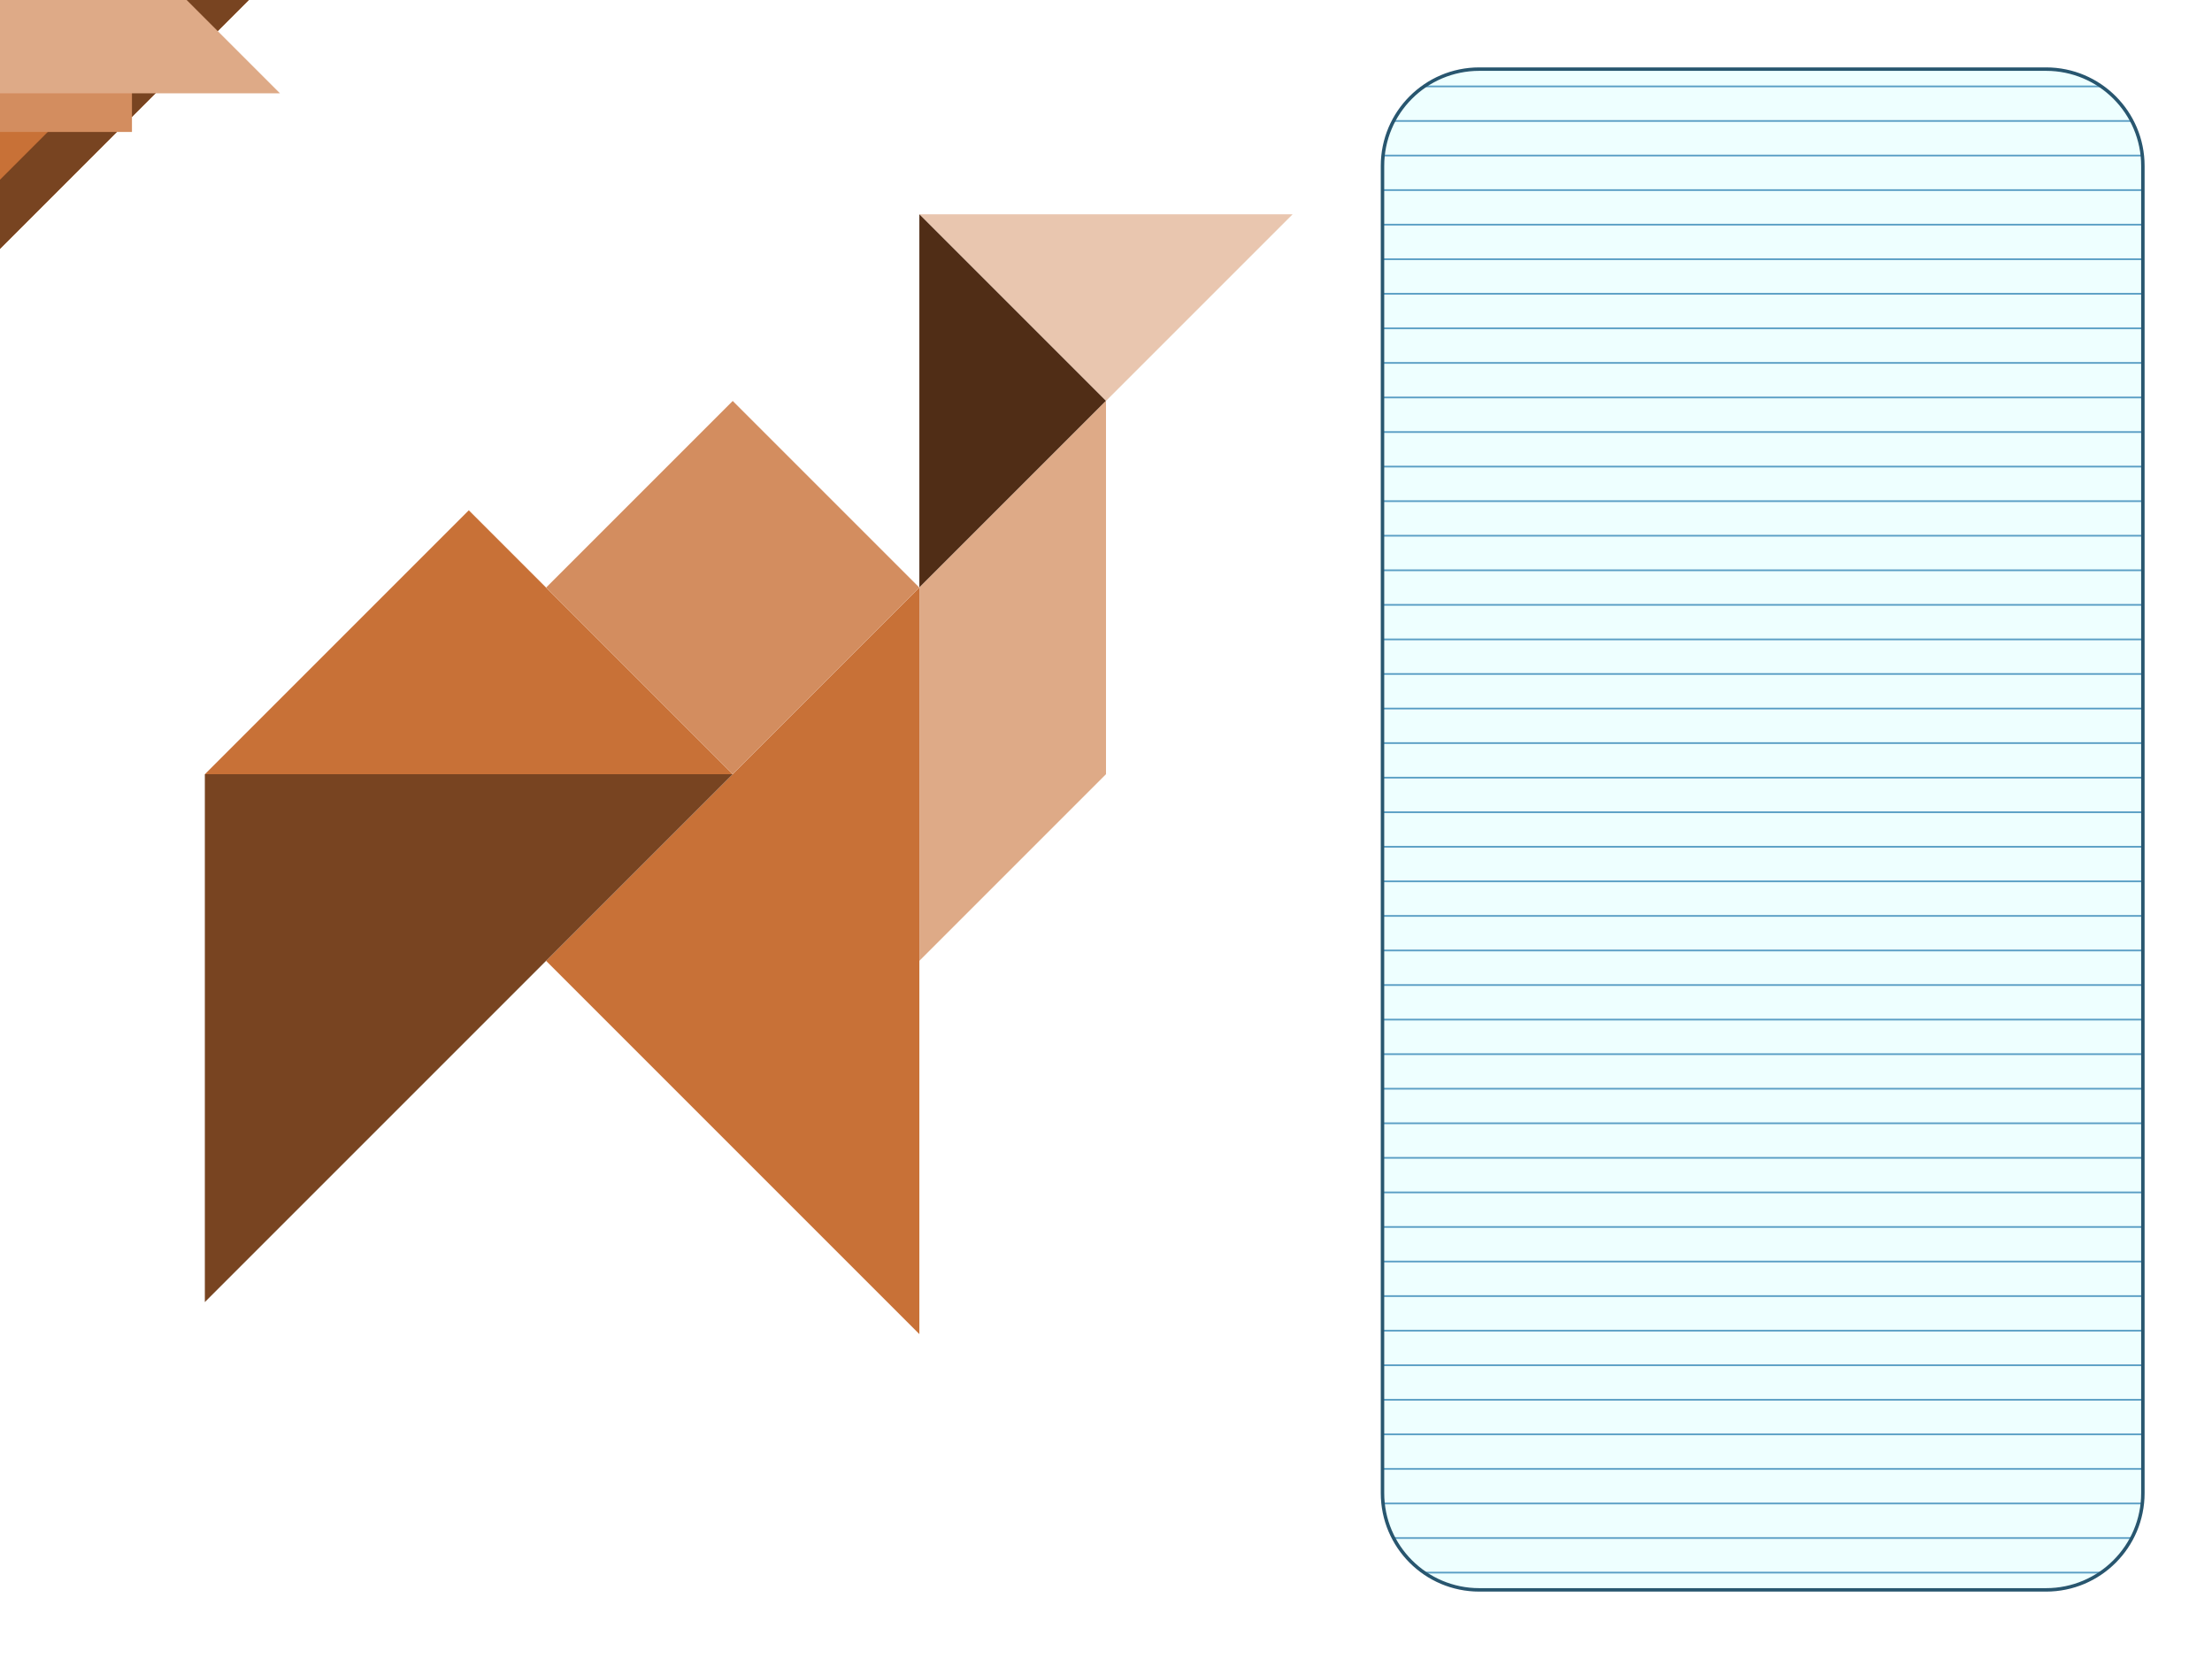
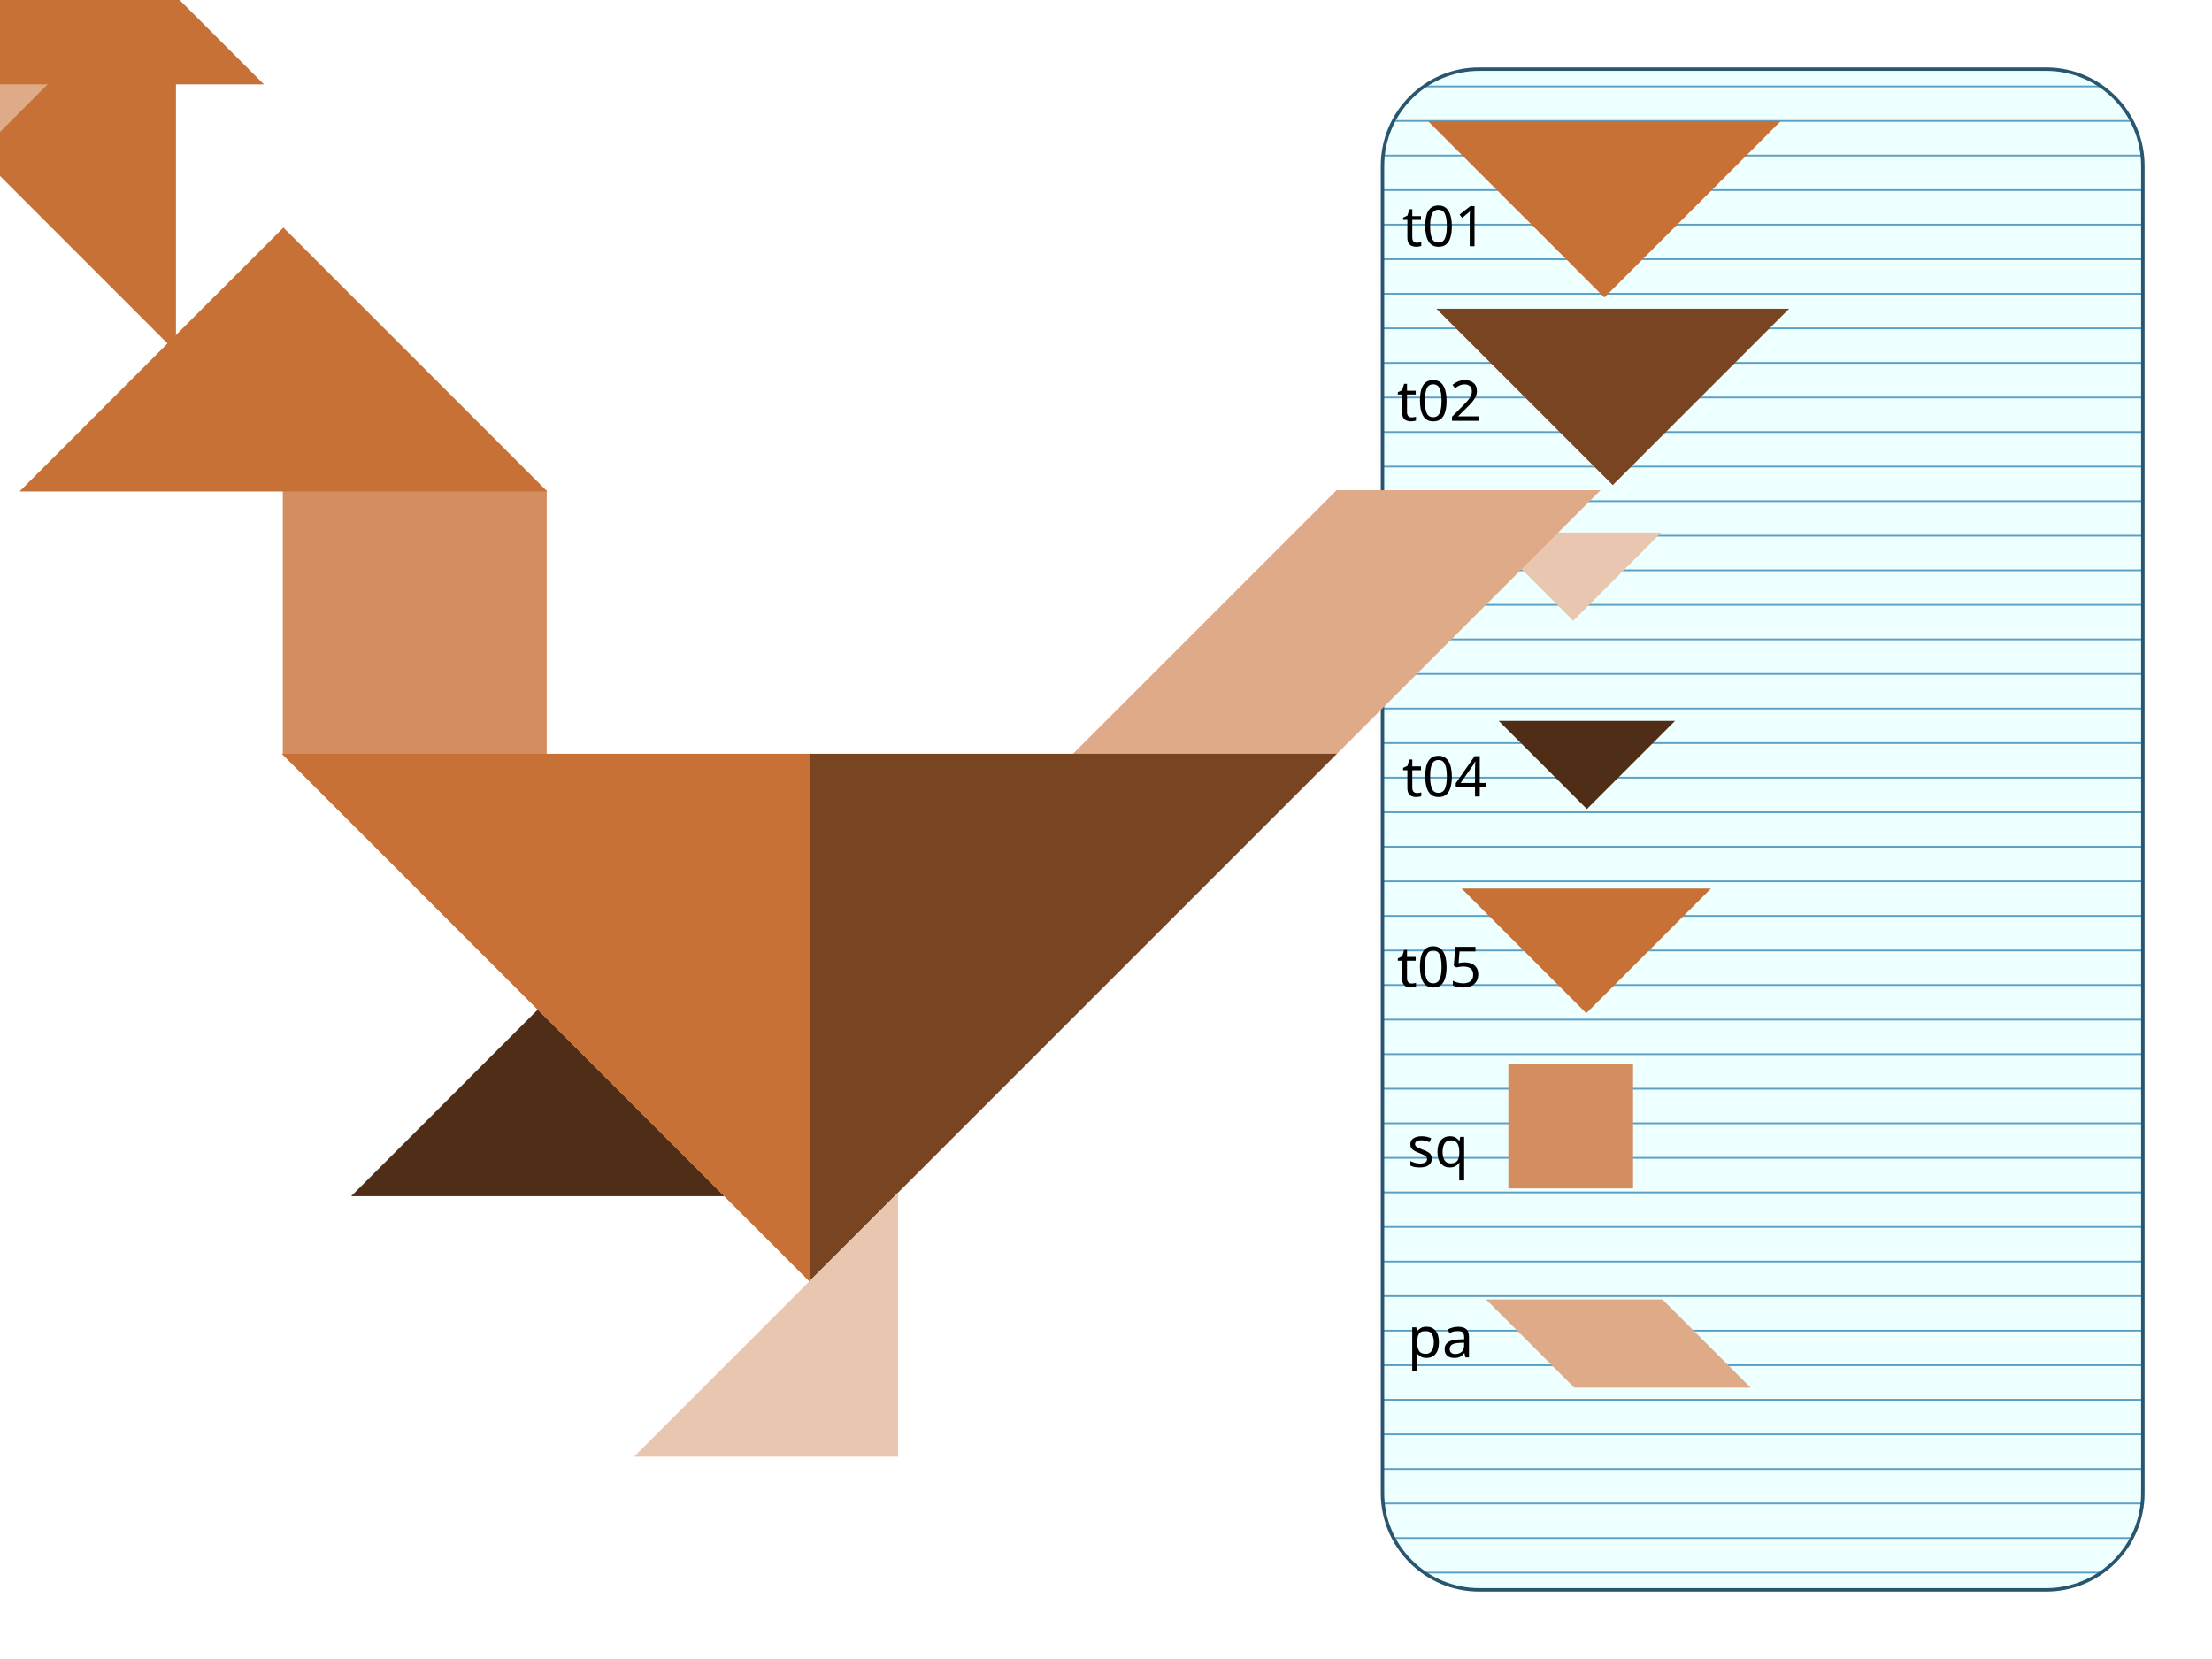
- <svg xmlns="http://www.w3.org/2000/svg" version="1.0" width="100%" height="100%" viewBox="0 0 640 480" id="svg2383">
+ <svg xmlns="http://www.w3.org/2000/svg" xmlns:xlink="http://www.w3.org/1999/xlink" version="1.0" width="100%" height="100%" viewBox="0 0 640 480" id="svg2383">
  <defs id="defs2385" />
-   <g id="bg">
-     <rect width="220" height="440" ry="28" x="400" y="20" id="r3268" style="fill:#eeffff;fill-opacity:1" />
-     <g id="g3769">
-       <path d="M 411.97,25 L 607.71,25" id="p3458" style="stroke:#5b9fc5;stroke-width:0.5;" />
-       <path d="M 403.14,35 L 616.65,35" id="p3460" style="stroke:#5b9fc5;stroke-width:0.5;" />
-       <path d="M 400,45 L 620,45" id="p3472" style="stroke:#5b9fc5;stroke-width:0.5;" />
-       <path d="M 400,55 L 620,55" id="p3474" style="stroke:#5b9fc5;stroke-width:0.5;" />
-       <path d="M 400,65 L 620,65" id="p3478" style="stroke:#5b9fc5;stroke-width:0.5;" />
-       <path d="M 400,75 L 620,75" id="p3480" style="stroke:#5b9fc5;stroke-width:0.5;" />
-       <path d="M 400,85 L 620,85" id="p3499" style="stroke:#5b9fc5;stroke-width:0.5;" />
-       <path d="M 400,95 L 620,95" id="p3501" style="stroke:#5b9fc5;stroke-width:0.5;" />
-       <path d="M 400,105 L 620,105" id="p3503" style="stroke:#5b9fc5;stroke-width:0.5;" />
-       <path d="M 400,115 L 620,115" id="p3505" style="stroke:#5b9fc5;stroke-width:0.5;" />
-       <path d="M 400,125 L 620,125" id="p3507" style="stroke:#5b9fc5;stroke-width:0.5;" />
-       <path d="M 400,135 L 620,135" id="p3509" style="stroke:#5b9fc5;stroke-width:0.5;" />
-       <path d="M 400,145 L 620,145" id="p3515" style="stroke:#5b9fc5;stroke-width:0.5;" />
-       <path d="M 400,155 L 620,155" id="p3517" style="stroke:#5b9fc5;stroke-width:0.5;" />
-       <path d="M 400,165 L 620,165" id="p3519" style="stroke:#5b9fc5;stroke-width:0.5;" />
-       <path d="M 400,175 L 620,175" id="p3521" style="stroke:#5b9fc5;stroke-width:0.5;" />
-       <path d="M 400,185 L 620,185" id="p3523" style="stroke:#5b9fc5;stroke-width:0.5;" />
-       <path d="M 400,195 L 620,195" id="p3525" style="stroke:#5b9fc5;stroke-width:0.5;" />
-       <path d="M 400,205 L 620,205" id="p3617" style="stroke:#5b9fc5;stroke-width:0.5;" />
-       <path d="M 400,215 L 620,215" id="p3619" style="stroke:#5b9fc5;stroke-width:0.5;" />
-       <path d="M 400,225 L 620,225" id="p3621" style="stroke:#5b9fc5;stroke-width:0.5;" />
-       <path d="M 400,235 L 620,235" id="p3623" style="stroke:#5b9fc5;stroke-width:0.5;" />
-       <path d="M 400,245 L 620,245" id="p3625" style="stroke:#5b9fc5;stroke-width:0.5;" />
-       <path d="M 400,255 L 620,255" id="p3627" style="stroke:#5b9fc5;stroke-width:0.5;" />
-       <path d="M 400,265 L 620,265" id="p3631" style="stroke:#5b9fc5;stroke-width:0.5;" />
-       <path d="M 400,275 L 620,275" id="p3633" style="stroke:#5b9fc5;stroke-width:0.5;" />
-       <path d="M 400,285 L 620,285" id="p3635" style="stroke:#5b9fc5;stroke-width:0.5;" />
-       <path d="M 400,295 L 620,295" id="p3637" style="stroke:#5b9fc5;stroke-width:0.5;" />
-       <path d="M 400,305 L 620,305" id="p3639" style="stroke:#5b9fc5;stroke-width:0.5;" />
-       <path d="M 400,315 L 620,315" id="p3641" style="stroke:#5b9fc5;stroke-width:0.5;" />
-       <path d="M 400,325 L 620,325" id="p3645" style="stroke:#5b9fc5;stroke-width:0.5;" />
-       <path d="M 400,335 L 620,335" id="p3647" style="stroke:#5b9fc5;stroke-width:0.5;" />
-       <path d="M 400,345 L 620,345" id="p3649" style="stroke:#5b9fc5;stroke-width:0.5;" />
-       <path d="M 400,355 L 620,355" id="p3651" style="stroke:#5b9fc5;stroke-width:0.5;" />
-       <path d="M 400,365 L 620,365" id="p3653" style="stroke:#5b9fc5;stroke-width:0.5;" />
-       <path d="M 400,375 L 620,375" id="p3655" style="stroke:#5b9fc5;stroke-width:0.5;" />
-       <path d="M 400,385 L 620,385" id="p3663" style="stroke:#5b9fc5;stroke-width:0.5;" />
-       <path d="M 400,395 L 620,395" id="p3665" style="stroke:#5b9fc5;stroke-width:0.5;" />
-       <path d="M 400,405 L 620,405" id="p3667" style="stroke:#5b9fc5;stroke-width:0.5;" />
-       <path d="M 400,415 L 620,415" id="p3669" style="stroke:#5b9fc5;stroke-width:0.5;" />
-       <path d="M 400,425 L 620,425" id="p3671" style="stroke:#5b9fc5;stroke-width:0.5;" />
-       <path d="M 400,435 L 620,435" id="p3673" style="stroke:#5b9fc5;stroke-width:0.5;" />
-       <path d="M 403.24,445 L 616.65,445" id="p3677" style="stroke:#5b9fc5;stroke-width:0.5;" />
-       <path d="M 412.18,455 L 607.71,455" id="p3679" style="stroke:#5b9fc5;stroke-width:0.5;" />
+   <g id="legend">
+     <g id="bg">
+       <rect width="220" height="440" ry="28" x="400" y="20" id="r3268" style="fill:#eeffff;fill-opacity:1" />
+       <g id="g3769">
+         <path d="m 411.97,25 195.74,0" id="p3458" style="stroke:#5b9fc5;stroke-width:0.5" />
+         <path d="m 403.14,35 213.51,0" id="p3460" style="stroke:#5b9fc5;stroke-width:0.5" />
+         <path d="m 400,45 220,0" id="p3472" style="stroke:#5b9fc5;stroke-width:0.5" />
+         <path d="m 400,55 220,0" id="p3474" style="stroke:#5b9fc5;stroke-width:0.5" />
+         <path d="m 400,65 220,0" id="p3478" style="stroke:#5b9fc5;stroke-width:0.5" />
+         <path d="m 400,75 220,0" id="p3480" style="stroke:#5b9fc5;stroke-width:0.5" />
+         <path d="m 400,85 220,0" id="p3499" style="stroke:#5b9fc5;stroke-width:0.5" />
+         <path d="m 400,95 220,0" id="p3501" style="stroke:#5b9fc5;stroke-width:0.5" />
+         <path d="m 400,105 220,0" id="p3503" style="stroke:#5b9fc5;stroke-width:0.5" />
+         <path d="m 400,115 220,0" id="p3505" style="stroke:#5b9fc5;stroke-width:0.5" />
+         <path d="m 400,125 220,0" id="p3507" style="stroke:#5b9fc5;stroke-width:0.5" />
+         <path d="m 400,135 220,0" id="p3509" style="stroke:#5b9fc5;stroke-width:0.5" />
+         <path d="m 400,145 220,0" id="p3515" style="stroke:#5b9fc5;stroke-width:0.5" />
+         <path d="m 400,155 220,0" id="p3517" style="stroke:#5b9fc5;stroke-width:0.5" />
+         <path d="m 400,165 220,0" id="p3519" style="stroke:#5b9fc5;stroke-width:0.5" />
+         <path d="m 400,175 220,0" id="p3521" style="stroke:#5b9fc5;stroke-width:0.5" />
+         <path d="m 400,185 220,0" id="p3523" style="stroke:#5b9fc5;stroke-width:0.5" />
+         <path d="m 400,195 220,0" id="p3525" style="stroke:#5b9fc5;stroke-width:0.5" />
+         <path d="m 400,205 220,0" id="p3617" style="stroke:#5b9fc5;stroke-width:0.5" />
+         <path d="m 400,215 220,0" id="p3619" style="stroke:#5b9fc5;stroke-width:0.5" />
+         <path d="m 400,225 220,0" id="p3621" style="stroke:#5b9fc5;stroke-width:0.5" />
+         <path d="m 400,235 220,0" id="p3623" style="stroke:#5b9fc5;stroke-width:0.5" />
+         <path d="m 400,245 220,0" id="p3625" style="stroke:#5b9fc5;stroke-width:0.5" />
+         <path d="m 400,255 220,0" id="p3627" style="stroke:#5b9fc5;stroke-width:0.5" />
+         <path d="m 400,265 220,0" id="p3631" style="stroke:#5b9fc5;stroke-width:0.5" />
+         <path d="m 400,275 220,0" id="p3633" style="stroke:#5b9fc5;stroke-width:0.5" />
+         <path d="m 400,285 220,0" id="p3635" style="stroke:#5b9fc5;stroke-width:0.5" />
+         <path d="m 400,295 220,0" id="p3637" style="stroke:#5b9fc5;stroke-width:0.5" />
+         <path d="m 400,305 220,0" id="p3639" style="stroke:#5b9fc5;stroke-width:0.5" />
+         <path d="m 400,315 220,0" id="p3641" style="stroke:#5b9fc5;stroke-width:0.5" />
+         <path d="m 400,325 220,0" id="p3645" style="stroke:#5b9fc5;stroke-width:0.5" />
+         <path d="m 400,335 220,0" id="p3647" style="stroke:#5b9fc5;stroke-width:0.5" />
+         <path d="m 400,345 220,0" id="p3649" style="stroke:#5b9fc5;stroke-width:0.5" />
+         <path d="m 400,355 220,0" id="p3651" style="stroke:#5b9fc5;stroke-width:0.5" />
+         <path d="m 400,365 220,0" id="p3653" style="stroke:#5b9fc5;stroke-width:0.5" />
+         <path d="m 400,375 220,0" id="p3655" style="stroke:#5b9fc5;stroke-width:0.5" />
+         <path d="m 400,385 220,0" id="p3663" style="stroke:#5b9fc5;stroke-width:0.5" />
+         <path d="m 400,395 220,0" id="p3665" style="stroke:#5b9fc5;stroke-width:0.5" />
+         <path d="m 400,405 220,0" id="p3667" style="stroke:#5b9fc5;stroke-width:0.5" />
+         <path d="m 400,415 220,0" id="p3669" style="stroke:#5b9fc5;stroke-width:0.5" />
+         <path d="m 400,425 220,0" id="p3671" style="stroke:#5b9fc5;stroke-width:0.5" />
+         <path d="m 400,435 220,0" id="p3673" style="stroke:#5b9fc5;stroke-width:0.5" />
+         <path d="m 403.24,445 213.41,0" id="p3677" style="stroke:#5b9fc5;stroke-width:0.5" />
+         <path d="m 412.18,455 195.53,0" id="p3679" style="stroke:#5b9fc5;stroke-width:0.5" />
+       </g>
+       <rect width="220" height="440" ry="28" x="400" y="20" id="r2686" style="fill:none;stroke:#28566f;stroke-width:1" />
    </g>
-     <rect width="220" height="440" ry="28" x="400" y="20" id="r2686" style="fill:none;stroke:#28566f;stroke-width:1;" />
+     <text id="text4313" y="71.237" x="405.701" style="font-style:normal;font-weight:normal;font-size:16.25px;line-height:125%;font-family:sans-serif;letter-spacing:0px;word-spacing:0px;fill:#000000;fill-opacity:1;stroke:none;stroke-width:1px;stroke-linecap:butt;stroke-linejoin:miter;stroke-opacity:1" xml:space="preserve">
+       <tspan y="71.237" x="405.701" id="tspan4315">t01</tspan>
+     </text>
+     <text id="text4317" y="121.758" x="404.17" style="font-style:normal;font-weight:normal;font-size:16.25px;line-height:125%;font-family:sans-serif;letter-spacing:0px;word-spacing:0px;fill:#000000;fill-opacity:1;stroke:none;stroke-width:1px;stroke-linecap:butt;stroke-linejoin:miter;stroke-opacity:1" xml:space="preserve">
+       <tspan y="121.758" x="404.17" id="tspan4319">t02</tspan>
+     </text>
+     <text id="text4321" y="176.872" x="404.17" style="font-style:normal;font-weight:normal;font-size:16.25px;line-height:125%;font-family:sans-serif;letter-spacing:0px;word-spacing:0px;fill:#000000;fill-opacity:1;stroke:none;stroke-width:1px;stroke-linecap:butt;stroke-linejoin:miter;stroke-opacity:1" xml:space="preserve">
+       <tspan y="176.872" x="404.17" id="tspan4323">t03</tspan>
+     </text>
+     <text id="text4325" y="230.456" x="405.701" style="font-style:normal;font-weight:normal;font-size:16.25px;line-height:125%;font-family:sans-serif;letter-spacing:0px;word-spacing:0px;fill:#000000;fill-opacity:1;stroke:none;stroke-width:1px;stroke-linecap:butt;stroke-linejoin:miter;stroke-opacity:1" xml:space="preserve">
+       <tspan y="230.456" x="405.701" id="tspan4327">t04</tspan>
+     </text>
+     <text id="text4329" y="285.57" x="404.17" style="font-style:normal;font-weight:normal;font-size:16.25px;line-height:125%;font-family:sans-serif;letter-spacing:0px;word-spacing:0px;fill:#000000;fill-opacity:1;stroke:none;stroke-width:1px;stroke-linecap:butt;stroke-linejoin:miter;stroke-opacity:1" xml:space="preserve">
+       <tspan y="285.57" x="404.17" id="tspan4331">t05</tspan>
+     </text>
+     <text id="text4333" y="337.622" x="407.232" style="font-style:normal;font-weight:normal;font-size:16.25px;line-height:125%;font-family:sans-serif;letter-spacing:0px;word-spacing:0px;fill:#000000;fill-opacity:1;stroke:none;stroke-width:1px;stroke-linecap:butt;stroke-linejoin:miter;stroke-opacity:1" xml:space="preserve">
+       <tspan y="337.622" x="407.232" id="tspan4335">sq</tspan>
+     </text>
+     <text id="text4337" y="392.736" x="407.232" style="font-style:normal;font-weight:normal;font-size:16.25px;line-height:125%;font-family:sans-serif;letter-spacing:0px;word-spacing:0px;fill:#000000;fill-opacity:1;stroke:none;stroke-width:1px;stroke-linecap:butt;stroke-linejoin:miter;stroke-opacity:1" xml:space="preserve">
+       <tspan y="392.736" x="407.232" id="tspan4339">pa</tspan>
+     </text>
+     <g id="g4519" transform="matrix(0.4725487,0,0,0.4725487,459.1325,217.0717)">
+       <path id="path4521" style="fill:#502d16" d="M 54,-18 0,36 -54,-18 54,-18 Z" />
+     </g>
+     <g id="g4523" transform="matrix(0.4725487,0,0,0.4725487,464.1967,52.04463)">
+       <path id="path4525" style="fill:#c87137" d="M -108,-36 0,72 108,-36 l -216,0 z" />
+     </g>
+     <g id="g4527" transform="matrix(0.4725487,0,0,0.4725487,454.4556,325.8049)">
+       <path id="path4529" style="fill:#d38d5f" d="m -38.18,-38.18 76.36,0 0,76.36 -76.36,0 0,-76.36 z" />
+     </g>
+     <g id="g4531" transform="matrix(0.4725487,0,0,0.4725487,455.1791,162.579)">
+       <path id="path4533" style="fill:#e9c6af" d="M 54,-18 0,36 -54,-18 54,-18 Z" />
+     </g>
+     <g id="g4538" transform="matrix(0.3341424,-0.3341424,0.3341424,0.3341424,468.2342,388.7268)">
+       <path id="path4540" style="fill:#deaa87" d="M 38.184,76.368 38.184,0 -38.184,-76.368 -38.184,0 38.184,76.368 Z" />
+     </g>
+     <g id="g4542" transform="matrix(0.4725487,0,0,0.4725487,458.9644,268.5865)">
+       <path id="path4544" style="fill:#c87137" d="M -76.36,-24.36 0,52 l 76.36,-76.36 -152.72,0 z" />
+     </g>
+     <g id="g4550" transform="matrix(0.4725487,0,0,0.4725487,466.6192,106.3362)">
+       <path d="M -108,-36 0,72 108,-36 l -216,0 z" style="fill:#784421;fill-opacity:1" id="path4552" />
+     </g>
+     <path d="m 0.522,510.922 30.097,30.097 30.097,-30.097 -60.194,0 z" style="color:#000000;clip-rule:nonzero;display:inline;overflow:visible;visibility:visible;opacity:1;isolation:auto;mix-blend-mode:normal;color-interpolation:sRGB;color-interpolation-filters:linearRGB;solid-color:#000000;solid-opacity:1;fill:#eeffff;fill-opacity:1;fill-rule:nonzero;stroke:#000000;stroke-width:1;stroke-linecap:butt;stroke-linejoin:miter;stroke-miterlimit:4;stroke-dasharray:none;stroke-dashoffset:0;stroke-opacity:1;color-rendering:auto;image-rendering:auto;shape-rendering:auto;text-rendering:auto;enable-background:accumulate" id="path4525-4" />
+     <path id="path4643" style="color:#000000;clip-rule:nonzero;display:inline;overflow:visible;visibility:visible;opacity:1;isolation:auto;mix-blend-mode:normal;color-interpolation:sRGB;color-interpolation-filters:linearRGB;solid-color:#000000;solid-opacity:1;fill:#eeffff;fill-opacity:1;fill-rule:nonzero;stroke:#000000;stroke-width:1;stroke-linecap:butt;stroke-linejoin:miter;stroke-miterlimit:4;stroke-dasharray:none;stroke-dashoffset:0;stroke-opacity:1;color-rendering:auto;image-rendering:auto;shape-rendering:auto;text-rendering:auto;enable-background:accumulate" d="m 75.165,503.264 10e-7,42.564 42.564,0 -42.564,-42.564 z" />
+     <path id="path4645" style="color:#000000;clip-rule:nonzero;display:inline;overflow:visible;visibility:visible;opacity:1;isolation:auto;mix-blend-mode:normal;color-interpolation:sRGB;color-interpolation-filters:linearRGB;solid-color:#000000;solid-opacity:1;fill:#eeffff;fill-opacity:1;fill-rule:nonzero;stroke:#000000;stroke-width:1;stroke-linecap:butt;stroke-linejoin:miter;stroke-miterlimit:4;stroke-dasharray:none;stroke-dashoffset:0;stroke-opacity:1;color-rendering:auto;image-rendering:auto;shape-rendering:auto;text-rendering:auto;enable-background:accumulate" d="m 163.55,495.874 -30.097,30.097 30.097,30.097 0,-60.194 z" />
+     <path d="m 243.267,506.326 -42.564,0 0,42.564 42.564,-42.564 z" style="color:#000000;clip-rule:nonzero;display:inline;overflow:visible;visibility:visible;opacity:1;isolation:auto;mix-blend-mode:normal;color-interpolation:sRGB;color-interpolation-filters:linearRGB;solid-color:#000000;solid-opacity:1;fill:#eeffff;fill-opacity:1;fill-rule:nonzero;stroke:#000000;stroke-width:1;stroke-linecap:butt;stroke-linejoin:miter;stroke-miterlimit:4;stroke-dasharray:none;stroke-dashoffset:0;stroke-opacity:1;color-rendering:auto;image-rendering:auto;shape-rendering:auto;text-rendering:auto;enable-background:accumulate" id="path4647" />
+     <path d="m 320.977,541.019 -30.097,-30.097 -30.097,30.097 60.194,0 z" style="color:#000000;clip-rule:nonzero;display:inline;overflow:visible;visibility:visible;opacity:1;isolation:auto;mix-blend-mode:normal;color-interpolation:sRGB;color-interpolation-filters:linearRGB;solid-color:#000000;solid-opacity:1;fill:#eeffff;fill-opacity:1;fill-rule:nonzero;stroke:#000000;stroke-width:1;stroke-linecap:butt;stroke-linejoin:miter;stroke-miterlimit:4;stroke-dasharray:none;stroke-dashoffset:0;stroke-opacity:1;color-rendering:auto;image-rendering:auto;shape-rendering:auto;text-rendering:auto;enable-background:accumulate" id="path4649" />
+     <path id="path4651" style="color:#000000;clip-rule:nonzero;display:inline;overflow:visible;visibility:visible;opacity:1;isolation:auto;mix-blend-mode:normal;color-interpolation:sRGB;color-interpolation-filters:linearRGB;solid-color:#000000;solid-opacity:1;fill:#eeffff;fill-opacity:1;fill-rule:nonzero;stroke:#000000;stroke-width:1;stroke-linecap:butt;stroke-linejoin:miter;stroke-miterlimit:4;stroke-dasharray:none;stroke-dashoffset:0;stroke-opacity:1;color-rendering:auto;image-rendering:auto;shape-rendering:auto;text-rendering:auto;enable-background:accumulate" d="m 376.459,548.89 0,-42.564 -42.564,0 42.564,42.564 z" />
+     <path id="path4653" style="color:#000000;clip-rule:nonzero;display:inline;overflow:visible;visibility:visible;opacity:1;isolation:auto;mix-blend-mode:normal;color-interpolation:sRGB;color-interpolation-filters:linearRGB;solid-color:#000000;solid-opacity:1;fill:#eeffff;fill-opacity:1;fill-rule:nonzero;stroke:#000000;stroke-width:1;stroke-linecap:butt;stroke-linejoin:miter;stroke-miterlimit:4;stroke-dasharray:none;stroke-dashoffset:0;stroke-opacity:1;color-rendering:auto;image-rendering:auto;shape-rendering:auto;text-rendering:auto;enable-background:accumulate" d="m 404.431,556.068 30.097,-30.097 -30.097,-30.097 0,60.194 z" />
+     <path d="m 447.185,548.89 42.564,0 0,-42.564 -42.564,42.564 z" style="color:#000000;clip-rule:nonzero;display:inline;overflow:visible;visibility:visible;opacity:1;isolation:auto;mix-blend-mode:normal;color-interpolation:sRGB;color-interpolation-filters:linearRGB;solid-color:#000000;solid-opacity:1;fill:#eeffff;fill-opacity:1;fill-rule:nonzero;stroke:#000000;stroke-width:1;stroke-linecap:butt;stroke-linejoin:miter;stroke-miterlimit:4;stroke-dasharray:none;stroke-dashoffset:0;stroke-opacity:1;color-rendering:auto;image-rendering:auto;shape-rendering:auto;text-rendering:auto;enable-background:accumulate" id="path4655" />
+     <g transform="matrix(0.4013537,0,0,0.4013537,94.95114,592.1121)" id="g4657" style="color:#000000;clip-rule:nonzero;display:inline;overflow:visible;visibility:visible;opacity:1;isolation:auto;mix-blend-mode:normal;color-interpolation:sRGB;color-interpolation-filters:linearRGB;solid-color:#000000;solid-opacity:1;fill:#eeffff;fill-opacity:1;fill-rule:nonzero;stroke:#000000;stroke-width:2.492;stroke-linecap:butt;stroke-linejoin:miter;stroke-miterlimit:4;stroke-dasharray:none;stroke-dashoffset:0;stroke-opacity:1;color-rendering:auto;image-rendering:auto;shape-rendering:auto;text-rendering:auto;enable-background:accumulate">
+       <path d="M 38.184,76.368 38.184,0 -38.184,-76.368 -38.184,0 38.184,76.368 Z" style="color:#000000;clip-rule:nonzero;display:inline;overflow:visible;visibility:visible;isolation:auto;mix-blend-mode:normal;color-interpolation:sRGB;color-interpolation-filters:linearRGB;solid-color:#000000;solid-opacity:1;fill:#eeffff;fill-opacity:1;fill-rule:nonzero;stroke:#000000;stroke-width:2.492;stroke-linecap:butt;stroke-linejoin:miter;stroke-miterlimit:4;stroke-dasharray:none;stroke-dashoffset:0;stroke-opacity:1;color-rendering:auto;image-rendering:auto;shape-rendering:auto;text-rendering:auto;enable-background:accumulate" id="path4659" />
+     </g>
+     <g style="color:#000000;clip-rule:nonzero;display:inline;overflow:visible;visibility:visible;opacity:1;isolation:auto;mix-blend-mode:normal;color-interpolation:sRGB;color-interpolation-filters:linearRGB;solid-color:#000000;solid-opacity:1;fill:#eeffff;fill-opacity:1;fill-rule:nonzero;stroke:#000000;stroke-width:2.492;stroke-linecap:butt;stroke-linejoin:miter;stroke-miterlimit:4;stroke-dasharray:none;stroke-dashoffset:0;stroke-opacity:1;color-rendering:auto;image-rendering:auto;shape-rendering:auto;text-rendering:auto;enable-background:accumulate" id="g4675" transform="matrix(0.2837999,0.2837999,-0.2837999,0.2837999,154.6176,592.3428)">
+       <path id="path4677" style="color:#000000;clip-rule:nonzero;display:inline;overflow:visible;visibility:visible;isolation:auto;mix-blend-mode:normal;color-interpolation:sRGB;color-interpolation-filters:linearRGB;solid-color:#000000;solid-opacity:1;fill:#eeffff;fill-opacity:1;fill-rule:nonzero;stroke:#000000;stroke-width:2.492;stroke-linecap:butt;stroke-linejoin:miter;stroke-miterlimit:4;stroke-dasharray:none;stroke-dashoffset:0;stroke-opacity:1;color-rendering:auto;image-rendering:auto;shape-rendering:auto;text-rendering:auto;enable-background:accumulate" d="M 38.184,76.368 38.184,0 -38.184,-76.368 -38.184,0 38.184,76.368 Z" />
+     </g>
+     <g style="color:#000000;clip-rule:nonzero;display:inline;overflow:visible;visibility:visible;opacity:1;isolation:auto;mix-blend-mode:normal;color-interpolation:sRGB;color-interpolation-filters:linearRGB;solid-color:#000000;solid-opacity:1;fill:#eeffff;fill-opacity:1;fill-rule:nonzero;stroke:#000000;stroke-width:2.492;stroke-linecap:butt;stroke-linejoin:miter;stroke-miterlimit:4;stroke-dasharray:none;stroke-dashoffset:0;stroke-opacity:1;color-rendering:auto;image-rendering:auto;shape-rendering:auto;text-rendering:auto;enable-background:accumulate" id="g4683" transform="matrix(0,0.4013537,-0.4013537,0,218.1849,593.6431)">
+       <path id="path4685" style="color:#000000;clip-rule:nonzero;display:inline;overflow:visible;visibility:visible;isolation:auto;mix-blend-mode:normal;color-interpolation:sRGB;color-interpolation-filters:linearRGB;solid-color:#000000;solid-opacity:1;fill:#eeffff;fill-opacity:1;fill-rule:nonzero;stroke:#000000;stroke-width:2.492;stroke-linecap:butt;stroke-linejoin:miter;stroke-miterlimit:4;stroke-dasharray:none;stroke-dashoffset:0;stroke-opacity:1;color-rendering:auto;image-rendering:auto;shape-rendering:auto;text-rendering:auto;enable-background:accumulate" d="M 38.184,76.368 38.184,0 -38.184,-76.368 -38.184,0 38.184,76.368 Z" />
+     </g>
+     <g transform="matrix(-0.2837999,0.2837999,-0.2837999,-0.2837999,32.14178,592.3428)" id="g4701" style="color:#000000;clip-rule:nonzero;display:inline;overflow:visible;visibility:visible;opacity:1;isolation:auto;mix-blend-mode:normal;color-interpolation:sRGB;color-interpolation-filters:linearRGB;solid-color:#000000;solid-opacity:1;fill:#eeffff;fill-opacity:1;fill-rule:nonzero;stroke:#000000;stroke-width:2.492;stroke-linecap:butt;stroke-linejoin:miter;stroke-miterlimit:4;stroke-dasharray:none;stroke-dashoffset:0;stroke-opacity:1;color-rendering:auto;image-rendering:auto;shape-rendering:auto;text-rendering:auto;enable-background:accumulate">
+       <path d="M 38.184,76.368 38.184,0 -38.184,-76.368 -38.184,0 38.184,76.368 Z" style="color:#000000;clip-rule:nonzero;display:inline;overflow:visible;visibility:visible;isolation:auto;mix-blend-mode:normal;color-interpolation:sRGB;color-interpolation-filters:linearRGB;solid-color:#000000;solid-opacity:1;fill:#eeffff;fill-opacity:1;fill-rule:nonzero;stroke:#000000;stroke-width:2.492;stroke-linecap:butt;stroke-linejoin:miter;stroke-miterlimit:4;stroke-dasharray:none;stroke-dashoffset:0;stroke-opacity:1;color-rendering:auto;image-rendering:auto;shape-rendering:auto;text-rendering:auto;enable-background:accumulate" id="path4703" />
+     </g>
+     <text xml:space="preserve" style="font-style:normal;font-weight:normal;font-size:22.5px;line-height:125%;font-family:sans-serif;letter-spacing:0px;word-spacing:0px;fill:#000000;fill-opacity:1;stroke:none;stroke-width:1px;stroke-linecap:butt;stroke-linejoin:miter;stroke-opacity:1" x="18.371" y="650.695" id="text4709">
+       <tspan id="tspan4711" x="18.371" y="650.695">0</tspan>
+     </text>
+     <text xml:space="preserve" style="font-style:normal;font-weight:normal;font-size:22.5px;line-height:125%;font-family:sans-serif;letter-spacing:0px;word-spacing:0px;fill:#000000;fill-opacity:1;stroke:none;stroke-width:1px;stroke-linecap:butt;stroke-linejoin:miter;stroke-opacity:1" x="73.485" y="650.53" id="text4713">
+       <tspan id="tspan4715" x="73.485" y="650.53">45</tspan>
+     </text>
+     <text xml:space="preserve" style="font-style:normal;font-weight:normal;font-size:22.5px;line-height:125%;font-family:sans-serif;letter-spacing:0px;word-spacing:0px;fill:#000000;fill-opacity:1;stroke:none;stroke-width:1px;stroke-linecap:butt;stroke-linejoin:miter;stroke-opacity:1" x="133.192" y="650.695" id="text4717">
+       <tspan id="tspan4719" x="133.192" y="650.695">90</tspan>
+     </text>
+     <text xml:space="preserve" style="font-style:normal;font-weight:normal;font-size:22.5px;line-height:125%;font-family:sans-serif;letter-spacing:0px;word-spacing:0px;fill:#000000;fill-opacity:1;stroke:none;stroke-width:1px;stroke-linecap:butt;stroke-linejoin:miter;stroke-opacity:1" x="195.961" y="650.701" id="text4721">
+       <tspan id="tspan4723" x="195.961" y="650.701">135</tspan>
+     </text>
+     <text xml:space="preserve" style="font-style:normal;font-weight:normal;font-size:22.5px;line-height:125%;font-family:sans-serif;letter-spacing:0px;word-spacing:0px;fill:#000000;fill-opacity:1;stroke:none;stroke-width:1px;stroke-linecap:butt;stroke-linejoin:miter;stroke-opacity:1" x="269.447" y="650.701" id="text4725">
+       <tspan id="tspan4727" x="269.447" y="650.701">180</tspan>
+     </text>
+     <text xml:space="preserve" style="font-style:normal;font-weight:normal;font-size:22.5px;line-height:125%;font-family:sans-serif;letter-spacing:0px;word-spacing:0px;fill:#000000;fill-opacity:1;stroke:none;stroke-width:1px;stroke-linecap:butt;stroke-linejoin:miter;stroke-opacity:1" x="338.339" y="650.701" id="text4729">
+       <tspan id="tspan4731" x="338.339" y="650.701">225</tspan>
+     </text>
+     <text xml:space="preserve" style="font-style:normal;font-weight:normal;font-size:22.5px;line-height:125%;font-family:sans-serif;letter-spacing:0px;word-spacing:0px;fill:#000000;fill-opacity:1;stroke:none;stroke-width:1px;stroke-linecap:butt;stroke-linejoin:miter;stroke-opacity:1" x="390.392" y="650.701" id="text4733">
+       <tspan id="tspan4735" x="390.392" y="650.701">270</tspan>
+     </text>
+     <text xml:space="preserve" style="font-style:normal;font-weight:normal;font-size:22.5px;line-height:125%;font-family:sans-serif;letter-spacing:0px;word-spacing:0px;fill:#000000;fill-opacity:1;stroke:none;stroke-width:1px;stroke-linecap:butt;stroke-linejoin:miter;stroke-opacity:1" x="448.567" y="650.701" id="text4737">
+       <tspan id="tspan4739" x="448.567" y="650.701">315</tspan>
+     </text>
  </g>
-   <g id="tt01">
-     <path d="M -108,-36 L 0,72 L 108,-36 L -108,-36 z" style="fill:#c87137;" />
-   </g>
-   <g id="tt02">
-     <path d="M -108,-36 L 0,72 L 108,-36 L -108,-36 z" style="fill:#784421;" />
-   </g>
-   <g id="tt03">
-     <path d="M 54,-18 L 0,36 L -54,-18 L 54,-18 z" style="fill:#e9c6af;" />
-   </g>
-   <g id="tt04">
-     <path d="M 54,-18 L 0,36 L -54,-18 L 54,-18 z" style="fill:#502d16;" />
-   </g>
-   <g id="tt05">
-     <path d="M -76.36,-24.36 L 0,52 L 76.36,-24.36 L -76.36,-24.36 z" style="fill:#c87137;" />
-   </g>
-   <g id="tsq">
-     <path d="M -38.18,-38.18 L 38.18,-38.18 L 38.18,38.18 L -38.18,38.18 L -38.18,-38.18 z" style="fill:#d38d5f;" />
-   </g>
-   <g id="tpa">
-     <path d="M 81,27 L 27,-27 L -81,-27 L -27,27 L 81,27 z" style="fill:#deaa87;" />
-   </g>
-   <g id="pieces">
-     <g id="t01" transform="translate(230,278)">
-       <g class="scale">
-         <g class="rot" transform="rotate(90)">
-           <path d="M -108,-36 L 0,72 L 108,-36 L -108,-36 z" style="fill:#c87137;" />
-         </g>
-       </g>
+   <g id="build">
+     <g id="tt03" transform="matrix(0.7071068,-0.7071068,0.7071068,0.7071068,7.999995e-8,7.999995e-8)">
+       <path id="path59" style="fill:#e9c6af" d="M 54,-18 0,36 -54,-18 54,-18 Z" />
    </g>
-     <g id="t02" transform="translate(110.18,274.91)">
-       <g class="scale">
-         <g class="rot" transform="rotate(135)">
-           <path d="M -108,-36 L 0,72 L 108,-36 L -108,-36 z" style="fill:#784421;" />
-         </g>
-       </g>
+     <g id="tt04" transform="scale(-1,-1)">
+       <path id="path62" style="fill:#502d16" d="M 54,-18 0,36 -54,-18 54,-18 Z" />
    </g>
-     <g id="t03" transform="translate(320,80)">
-       <g class="scale">
-         <g class="rot" transform="rotate(0)">
-           <path d="M 54,-18 L 0,36 L -54,-18 L 54,-18 z" style="fill:#e9c6af;" />
-         </g>
-       </g>
+     <g id="tsq">
+       <path id="path68" style="fill:#d38d5f" d="m -38.18,-38.18 76.36,0 0,76.36 -76.36,0 0,-76.36 z" />
    </g>
-     <g id="t04" transform="translate(284,116)">
-       <g class="scale">
-         <g class="rot" transform="rotate(270)">
-           <path d="M 54,-18 L 0,36 L -54,-18 L 54,-18 z" style="fill:#502d16;" />
-         </g>
-       </g>
+     <g id="tt02" transform="matrix(-0.7071068,0.7071068,-0.7071068,-0.7071068,0,-1.6000001e-7)">
+       <path d="M -108,-36 0,72 108,-36 l -216,0 z" style="fill:#784421;fill-opacity:1" id="path4548" />
    </g>
-     <g id="t05" transform="translate(135.64,199.64)">
-       <g class="scale">
-         <g class="rot" transform="rotate(180)">
-           <path d="M -76.36,-24.36 L 0,52 L 76.36,-24.36 L -76.36,-24.36 z" style="fill:#c87137;" />
-         </g>
-       </g>
+     <g id="tt01" transform="matrix(-0.7071068,-0.7071068,0.7071068,-0.7071068,0,0)">
+       <path id="path53" style="fill:#c87137" d="M -108,-36 0,72 108,-36 l -216,0 z" />
    </g>
-     <g id="sq" transform="translate(212,170)">
-       <g class="scale">
-         <g class="rot" transform="rotate(45)">
-           <path d="M -38.18,-38.18 L 38.18,-38.18 L 38.18,38.18 L -38.18,38.18 L -38.18,-38.18 z" style="fill:#d38d5f;" />
-         </g>
-       </g>
+     <g id="ttpa" transform="matrix(-0.7071068,0.7071068,-0.7071068,-0.7071068,0,0)">
+       <path id="path71" style="fill:#deaa87" d="m 81,27 -54,-54 -108,0 54,54 108,0 z" />
    </g>
-     <g id="pa" transform="translate(293,197)">
-       <g class="scale">
-         <g class="rot" transform="rotate(90)">
-           <path d="M 81,27 L 27,-27 L -81,-27 L -27,27 L 81,27 z" style="fill:#deaa87;" />
-         </g>
-       </g>
+     <g id="tt05" transform="matrix(-1,0,0,-1,2.9919994e-7,0.03999928)">
+       <path id="path65" style="fill:#c87137" d="M -76.36,-24.36 0,52 l 76.36,-76.36 -152.72,0 z" />
    </g>
+     <use x="0" y="0" xlink:href="#tsq" id="use4757" transform="translate(120,180)" width="100%" height="100%" />
+     <use x="0" y="0" xlink:href="#ttpa" id="use4767" transform="translate(386.73,180)" width="100%" height="100%" />
+     <use x="0" y="0" xlink:href="#tt02" id="use4820" transform="translate(285,269)" width="100%" height="100%" />
+     <use x="0" y="0" xlink:href="#tt04" id="use4822" transform="translate(155.6,328.1)" width="100%" height="100%" />
+     <use x="0" y="0" xlink:href="#tt03" id="use4824" transform="translate(234.38,396)" width="100%" height="100%" />
+     <use x="0" y="0" xlink:href="#tt05" id="use4826" transform="translate(82,117.8)" width="100%" height="100%" />
+     <use x="0" y="0" xlink:href="#tt01" id="use4828" transform="translate(183.33,269)" width="100%" height="100%" />
  </g>
</svg>
